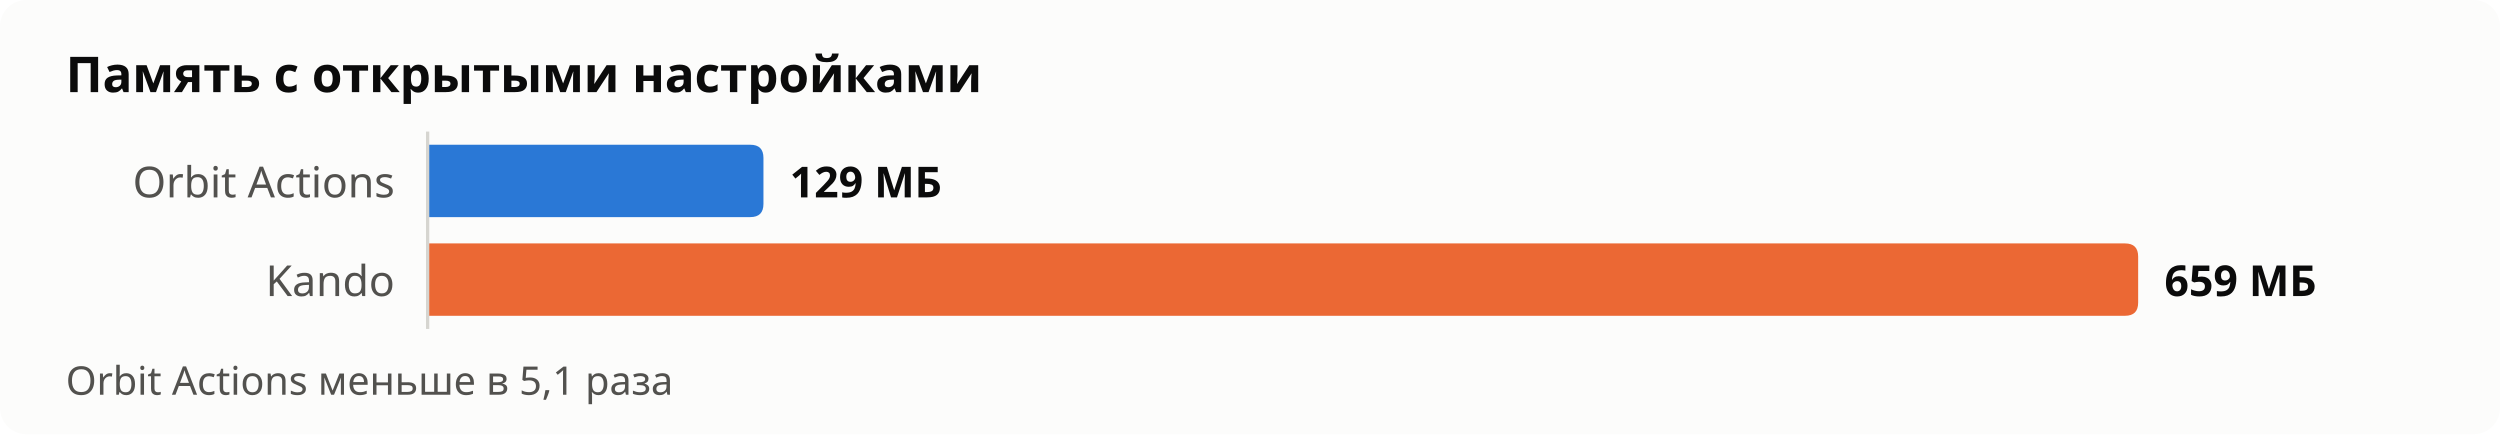
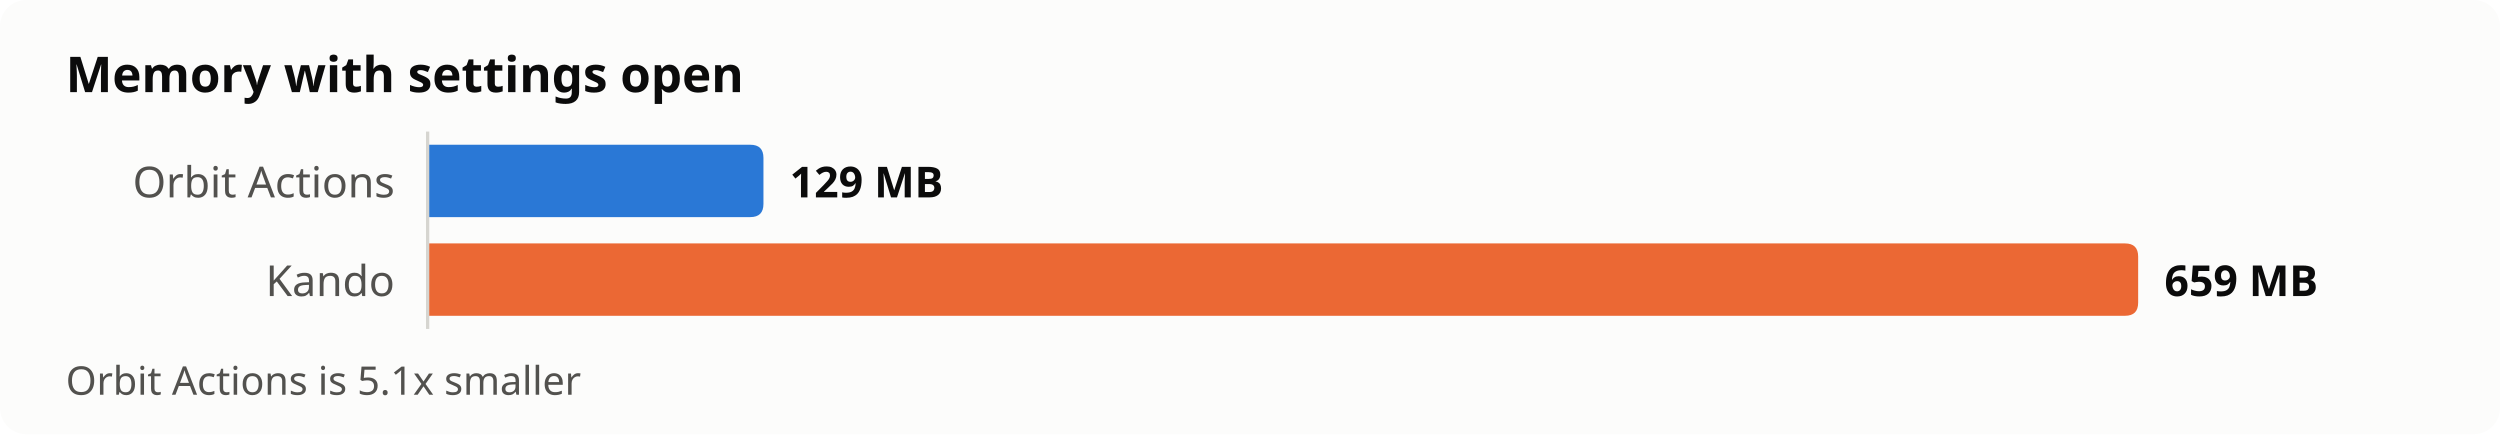
- <svg xmlns="http://www.w3.org/2000/svg" viewBox="0 0 760 132" width="760" height="132" role="img" aria-label="Память с открытыми настройками: Orbit Actions 129 МБ, Kando 3.0.1 659 МБ">
+ <svg xmlns="http://www.w3.org/2000/svg" viewBox="0 0 760 132" width="760" height="132" role="img" aria-label="Memory with settings open: Orbit Actions 129 MB, Kando 3.0.1 659 MB">
  <style>
  .surface { fill: #fcfcfb; }
  .title { fill: #0b0b0b; font: 600 15px 'Segoe UI', system-ui, sans-serif; }
  .label { fill: #52514e; font: 13px 'Segoe UI', system-ui, sans-serif; }
  .value { fill: #0b0b0b; font: 600 13px 'Segoe UI', system-ui, sans-serif; }
  .note { fill: #52514e; font: 12px 'Segoe UI', system-ui, sans-serif; }
  .base { stroke: #d6d5d0; }
  .orbit { fill: #2a78d6; }
  .kando { fill: #eb6834; }
  @media (prefers-color-scheme: dark) {
    .surface { fill: #1a1a19; }
    .title, .value { fill: #f0efec; }
    .label, .note { fill: #c3c2b7; }
    .base { stroke: #3a3a37; }
    .orbit { fill: #3987e5; }
    .kando { fill: #d95926; }
  }
</style>
  <rect class="surface" width="760" height="132" rx="8" />
-   <text class="title" x="20" y="28">Память с открытыми настройками</text>
+   <text class="title" x="20" y="28">Memory with settings open</text>
  <text class="label" x="120" y="60" text-anchor="end">Orbit Actions</text>
  <path class="orbit" d="M130,44 H228.089 Q232.089,44 232.089,48 V62 Q232.089,66 228.089,66 H130 Z" />
-   <text class="value" x="240.089" y="60">129 МБ</text>
+   <text class="value" x="240.089" y="60">129 MB</text>
  <text class="label" x="120" y="90" text-anchor="end">Kando</text>
  <path class="kando" d="M130,74 H646 Q650,74 650,78 V92 Q650,96 646,96 H130 Z" />
-   <text class="value" x="658" y="90">659 МБ</text>
+   <text class="value" x="658" y="90">659 MB</text>
  <line class="base" x1="130" y1="40" x2="130" y2="100" />
-   <text class="note" x="20" y="120">Orbit Actions меньше в 5,1 раза</text>
+   <text class="note" x="20" y="120">Orbit Actions is 5.1x smaller</text>
</svg>
